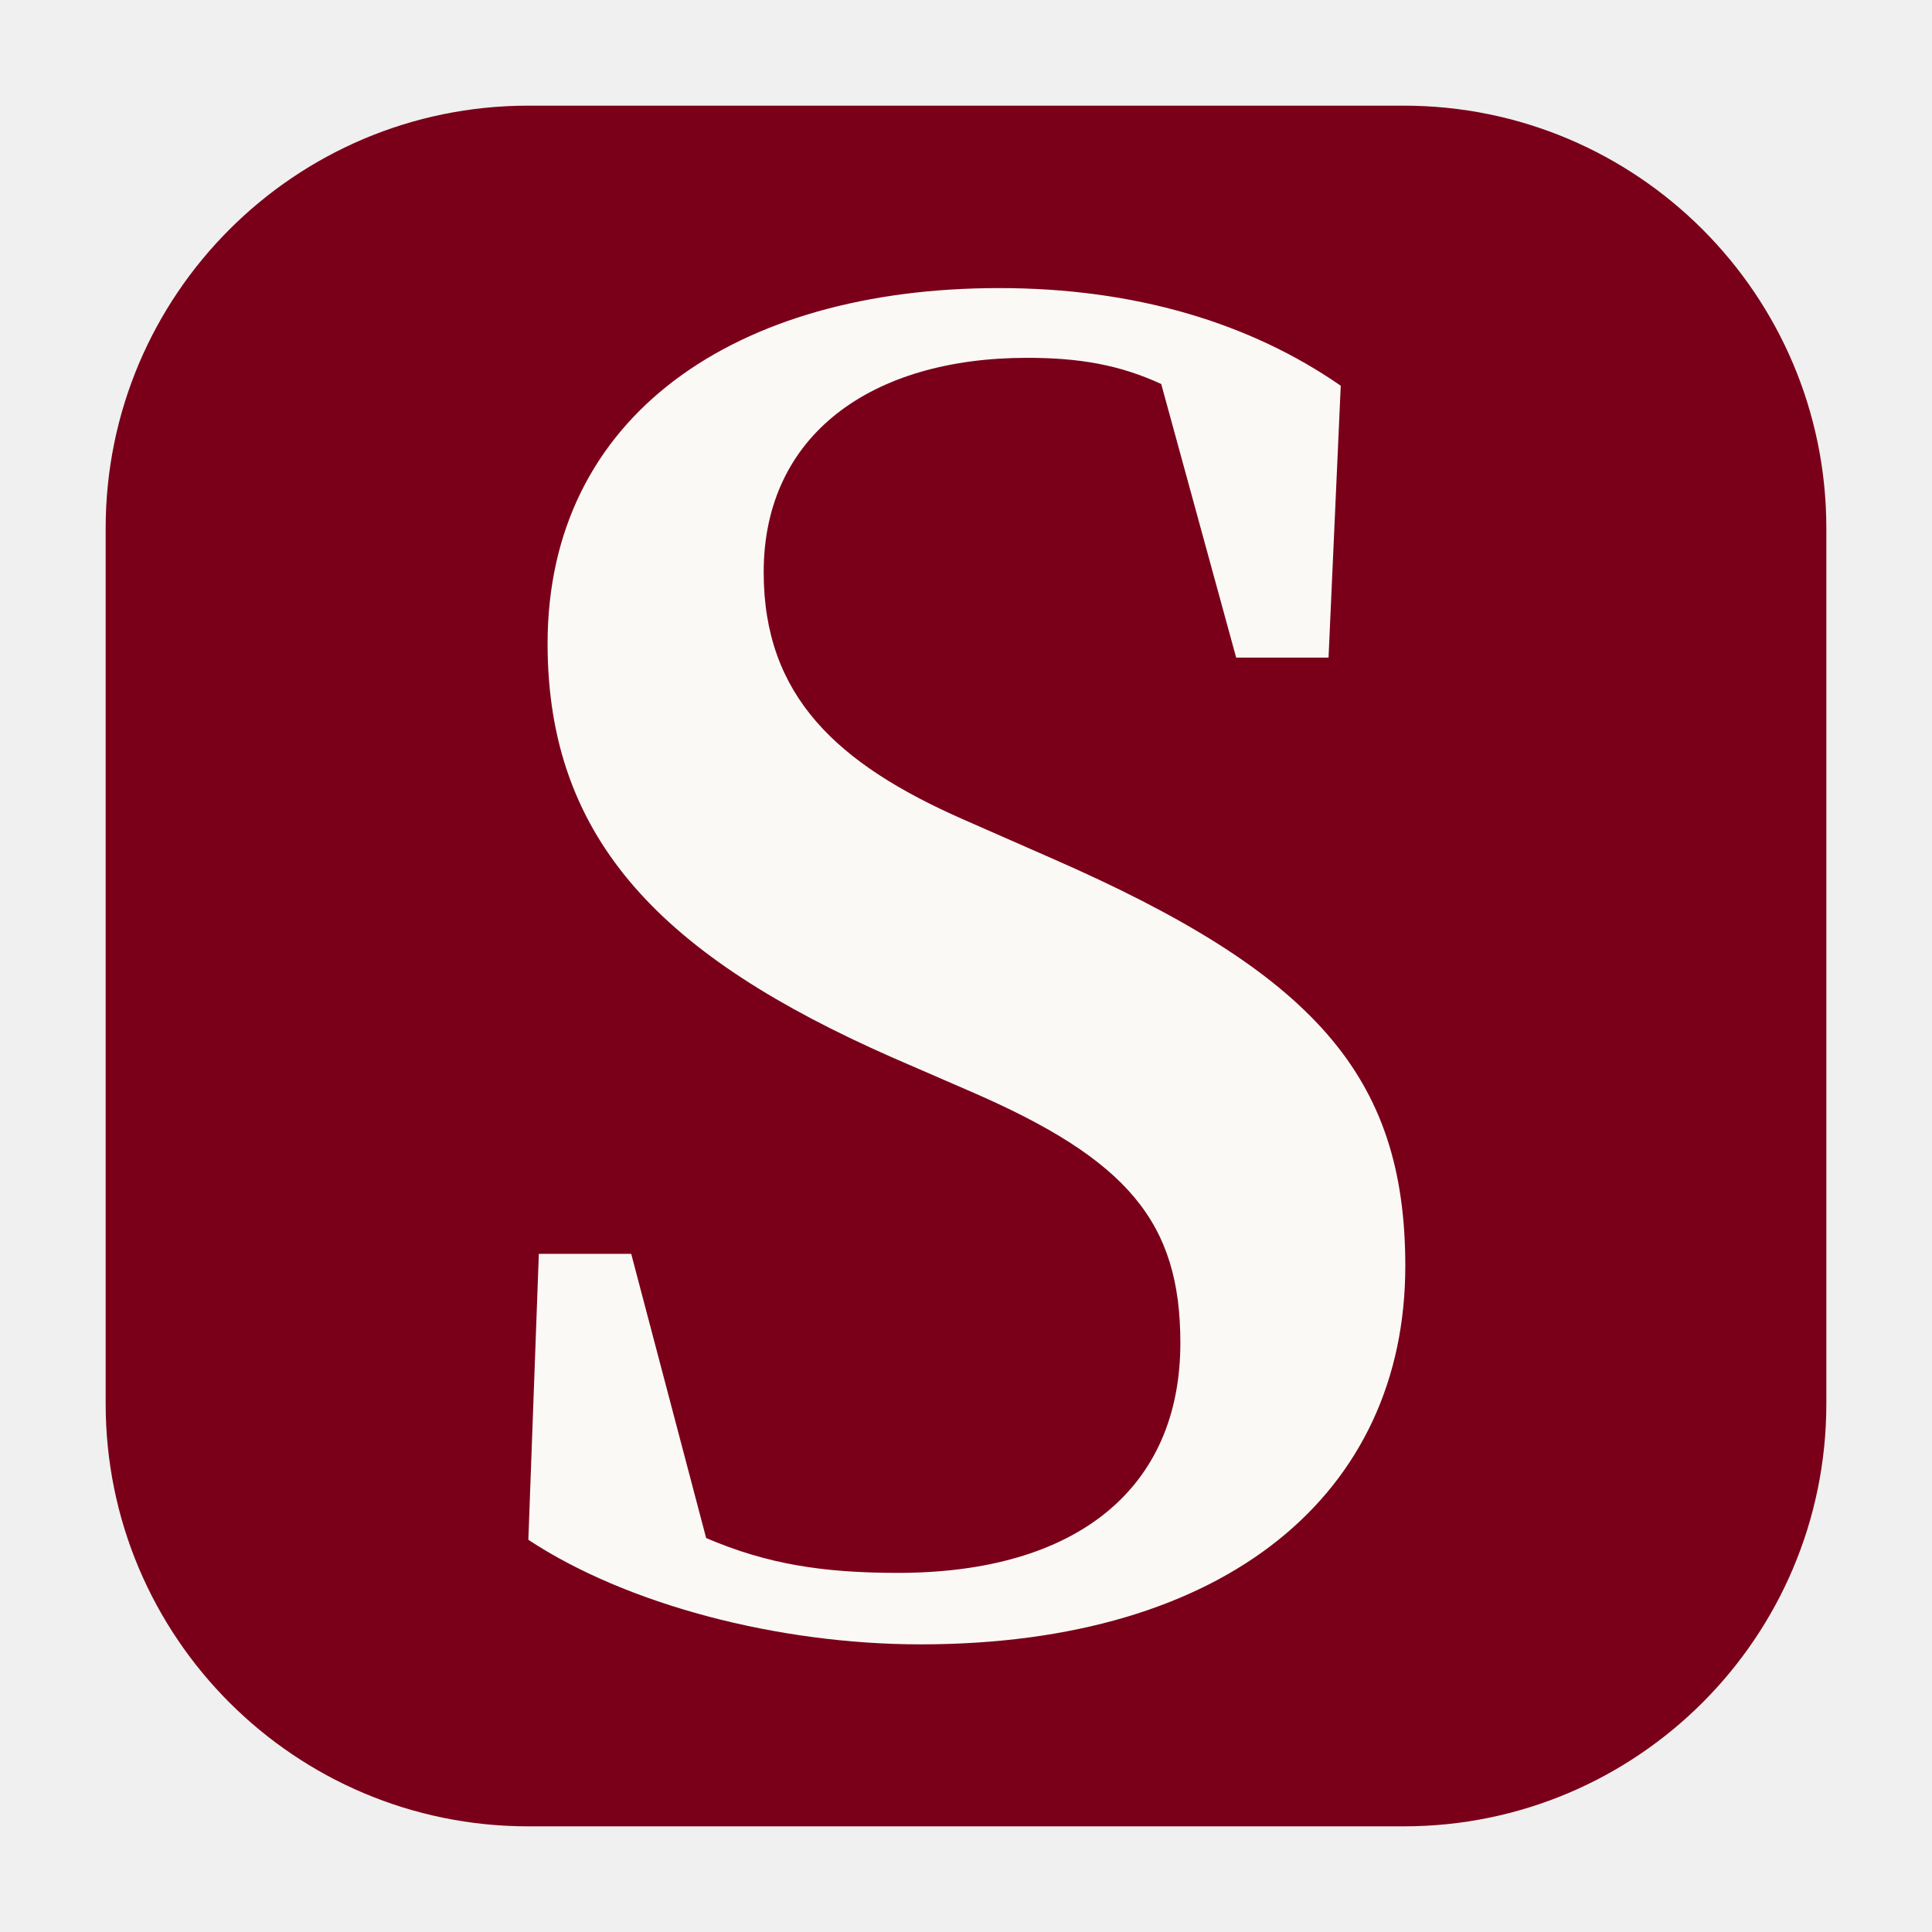
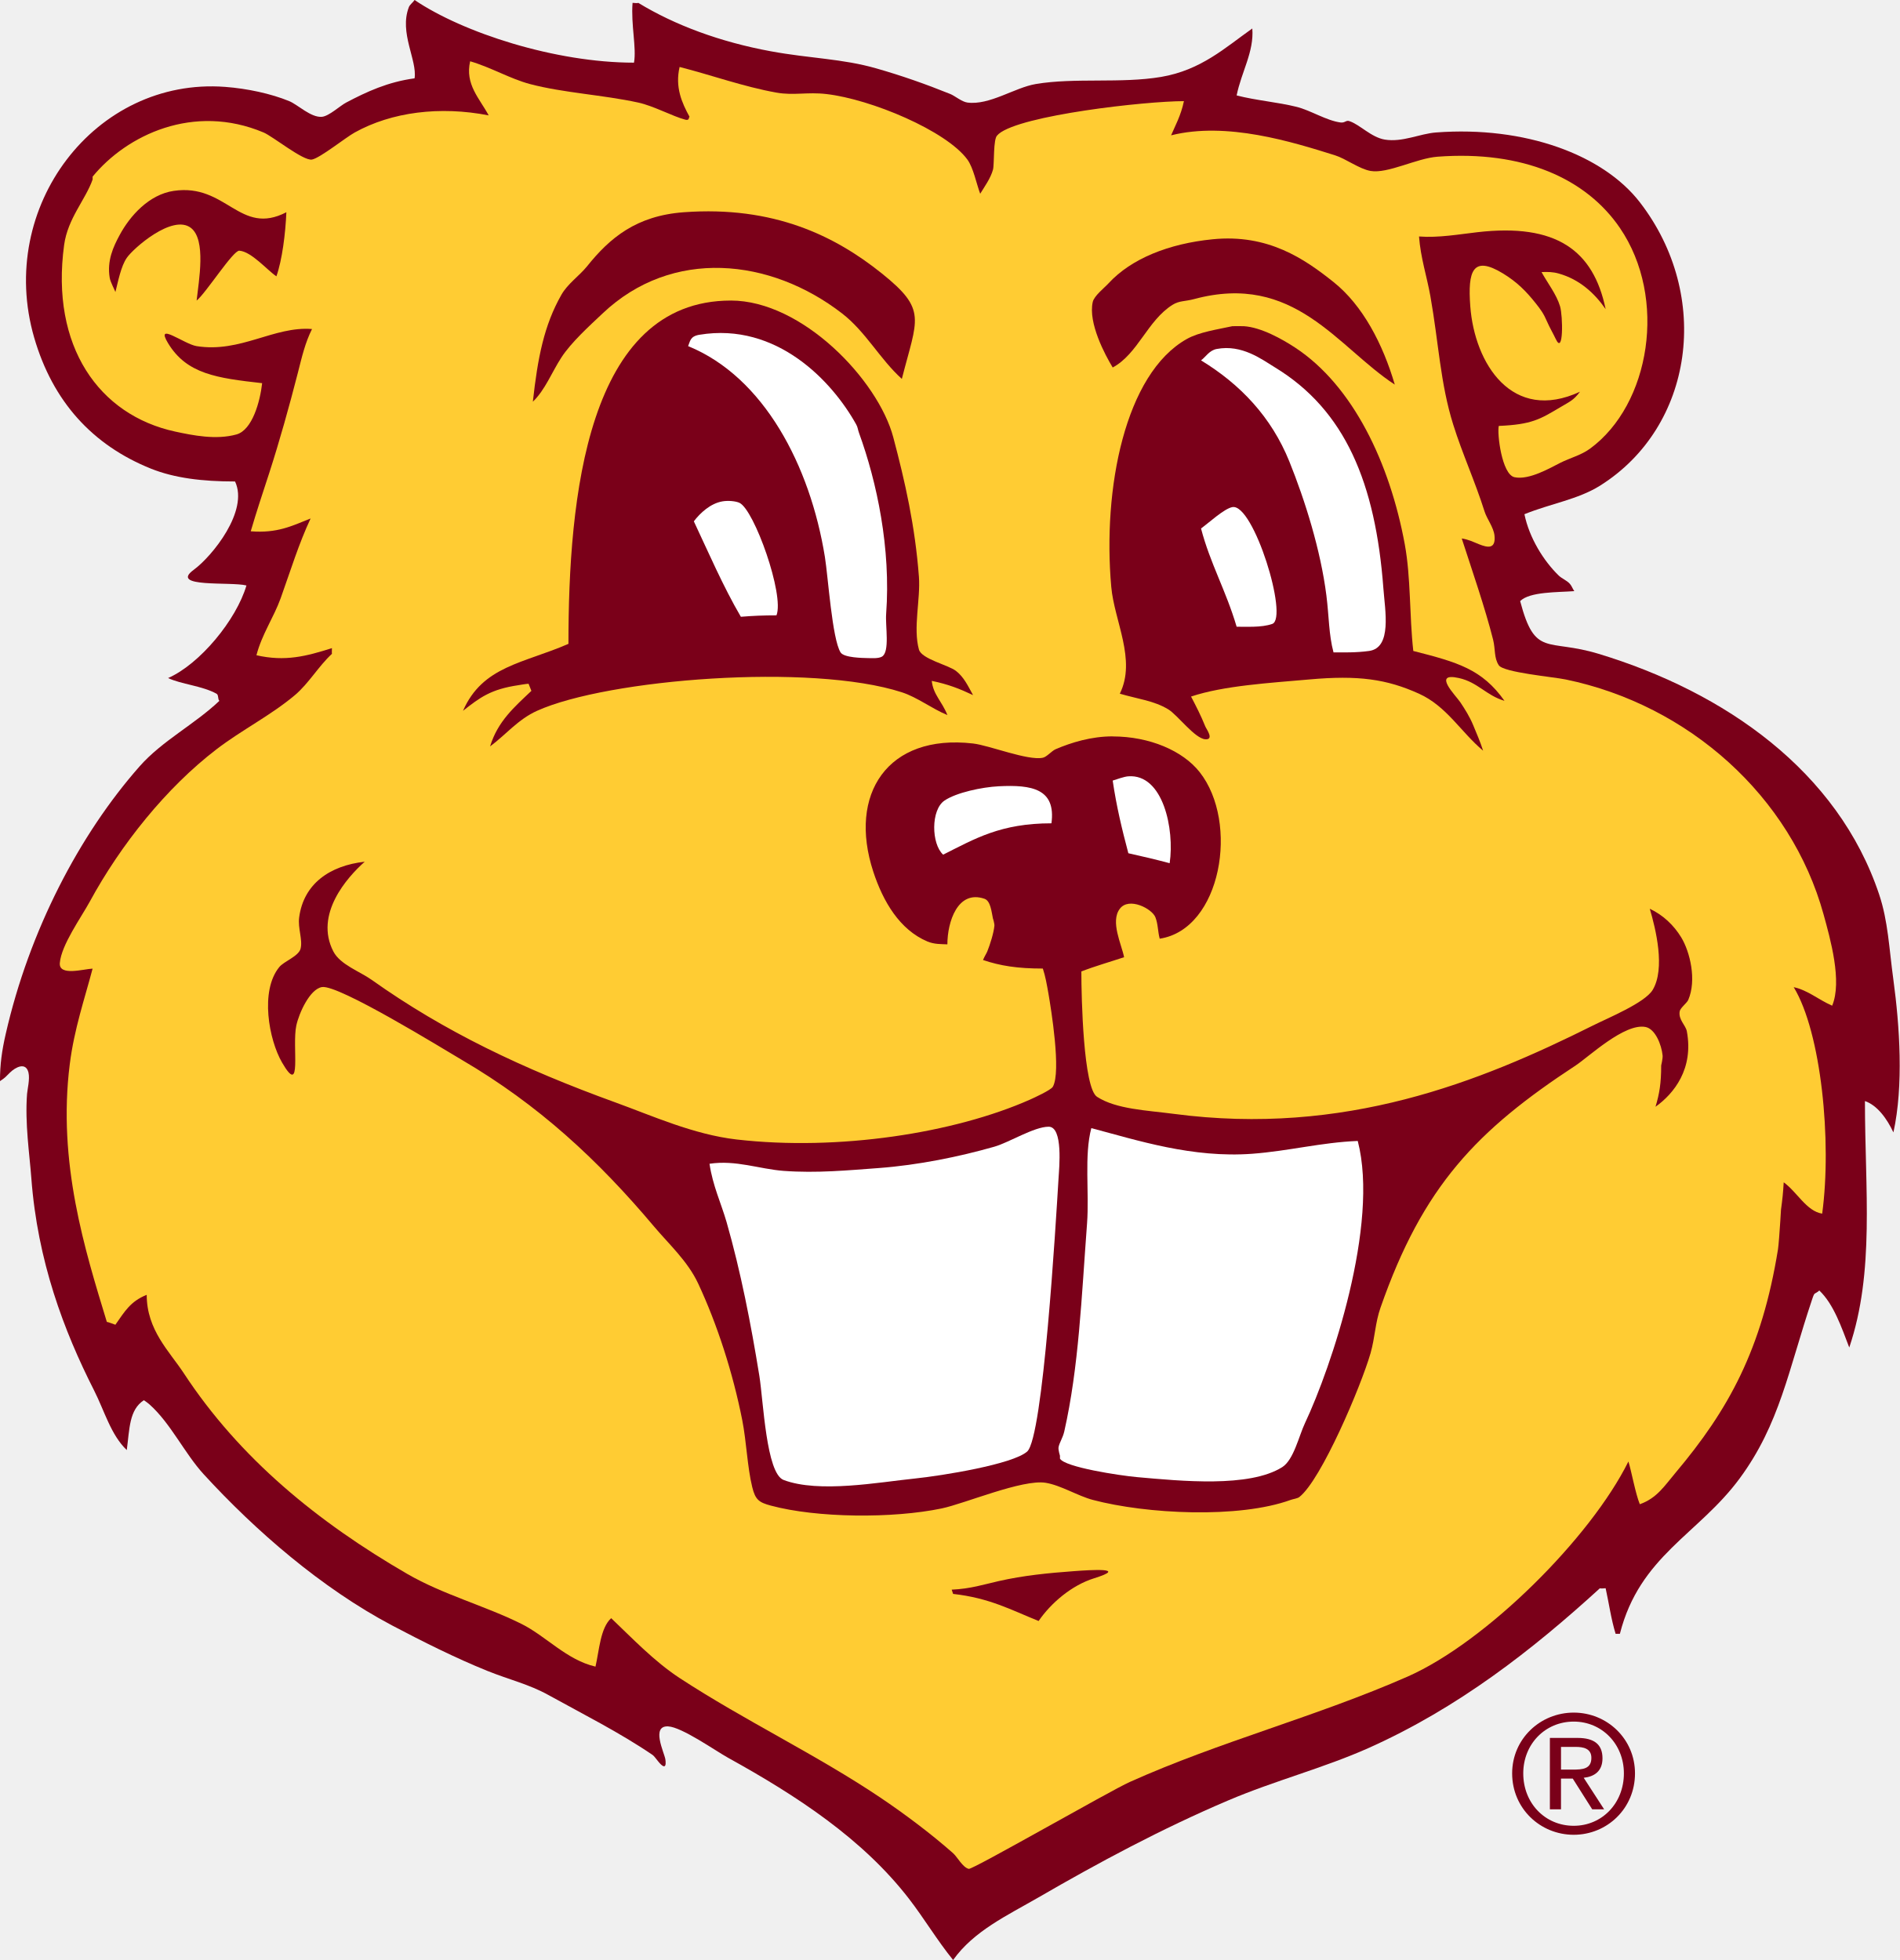
- <svg xmlns="http://www.w3.org/2000/svg" viewBox="0 0 512 512" role="img" aria-label="Shuyu Gan">
-   <rect x="28" y="28" width="456" height="456" rx="112" fill="#7a0019" />
-   <path d="M91.406 6.266c58.078 0 91.75-28.704 91.75-71.61 0-35.968-17.172-55.437-67-77.218l-16.5-7.25c-24.093-10.563-37.953-23.438-37.953-46.875 0-26.063 20.469-40.579 49.844-40.579 9.89 0 17.484 1.313 25.406 4.953l14.188 51.797h17.484l2.313-51.468c-17.157-11.891-38.938-18.485-64.672-18.485-49.829 0-85.47 24.094-85.47 67.313 0 37.625 22.438 59.406 65 78.218l15.188 6.594c29.703 12.875 39.594 24.75 39.594 47.531 0 27.72-19.797 43.547-53.453 43.547-14.188 0-24.75-1.64-36.313-6.593l-14.187-53.797H19.14l-1.984 54.125C35.64-1.313 64.344 6.266 91.406 6.266Z" fill="#faf9f6" transform="translate(116 427) scale(1.4)" />
+ <svg xmlns="http://www.w3.org/2000/svg" id="Layer_1" data-name="Layer 1" version="1.1" viewBox="0 0 139.542 144">
+   <defs>
+     <style>
+       .cls-1 {
+         fill: #fc3;
+       }
+ 
+       .cls-1, .cls-2, .cls-3 {
+         stroke-width: 0px;
+       }
+ 
+       .cls-2 {
+         fill: #7a0019;
+       }
+ 
+       .cls-3 {
+         fill: #fff;
+       }
+     </style>
+   </defs>
+   <g>
+     <path class="cls-2" d="M30.453,0c3.555,2.403,10.325,4.604,16.117,4.604.196-1.079-.232-2.786-.105-4.395.066,0,.366.043.419,0,2.689,1.639,6.011,2.872,9.733,3.558,2.875.53,5.249.54,7.744,1.256,1.868.533,3.637,1.155,5.442,1.883.343.138.841.572,1.256.628,1.632.216,3.47-1.099,5.023-1.36,2.854-.484,6.271-.026,9.208-.523,2.94-.5,4.697-2.145,6.698-3.558.137,1.71-.798,3.182-1.151,4.918,1.426.369,3.001.491,4.395.837,1.031.252,2.208,1.02,3.245,1.151.318.039.392-.18.628-.104.759.236,1.609,1.194,2.616,1.361,1.306.213,2.563-.435,3.768-.524,6.544-.49,12.267,1.639,14.965,5.128,5.309,6.871,3.971,16.499-2.93,20.826-1.622,1.014-3.626,1.312-5.547,2.093.357,1.746,1.413,3.431,2.512,4.5.253.245.602.356.837.628.128.147.186.343.315.523-1.247.094-3.275.033-3.978.732,1.102,4.17,1.973,2.724,5.755,3.872,9.289,2.813,17.592,8.624,20.617,17.686.658,1.975.719,3.885,1.046,6.279.456,3.362.757,7.76,0,11.198-.483-1.027-1.194-1.995-2.092-2.303,0,6.516.729,12.536-1.151,18.106-.573-1.488-1.138-3.176-2.198-4.186-.37.32-.333.058-.523.628-1.755,5.223-2.374,9.167-5.336,13.186-3.033,4.107-7.336,5.681-8.792,11.407-.003-.006-.301,0-.314,0-.336-1.102-.484-2.217-.733-3.349-.076,0-.359.042-.418,0-4.971,4.543-10.4,8.781-16.953,11.721-3.349,1.497-6.931,2.41-10.361,3.872-4.892,2.08-9.549,4.585-13.918,7.117-2.323,1.341-4.759,2.469-6.281,4.604-1.167-1.435-2.122-3.048-3.243-4.5-3.412-4.415-8.245-7.567-13.291-10.36-.932-.517-3.388-2.25-4.396-2.303-1.275-.068-.294,1.913-.209,2.407.023.141.072.543-.105.523-.255-.033-.628-.697-.837-.837-2.414-1.642-5.092-2.986-7.64-4.395-1.452-.805-2.858-1.118-4.5-1.779-2.332-.942-4.785-2.172-7.012-3.348-5.158-2.73-10.004-6.936-13.814-11.093-1.416-1.548-2.42-3.738-3.977-5.128-.105-.095-.304-.242-.419-.314-1.086.706-1.047,2.102-1.256,3.663-1.174-1.122-1.632-2.868-2.407-4.395-2.22-4.376-4.15-9.497-4.604-15.593-.134-1.785-.477-4.007-.314-6.175.023-.32.219-1.085.105-1.57-.196-.814-.971-.385-1.361,0-.321.311-.317.354-.733.628,0-1.242.147-2.263.419-3.452,1.73-7.607,5.425-14.674,9.837-19.675,1.655-1.88,4.046-3.087,5.861-4.814-.131-.104-.043-.432-.21-.523-1.049-.582-2.596-.693-3.558-1.151,2.326-1.021,5.007-4.258,5.756-6.802-1.151-.295-5.707.189-3.872-1.151,1.357-.997,4.055-4.327,3.035-6.489-2.414,0-4.451-.252-6.174-.941-4.31-1.733-7.221-4.942-8.581-9.628C-.278,15.197,7.002,5.667,16.535,6.383c1.622.121,3.372.497,4.709,1.047.628.255,1.596,1.226,2.407,1.151.52-.049,1.331-.814,1.779-1.047,1.514-.798,3.058-1.514,5.023-1.779.203-1.335-1.147-3.352-.419-5.233.069-.183.317-.359.419-.523Z" />
+     <path class="cls-1" d="M34.535,4.5c-.393,1.698.693,2.731,1.361,3.977-3.584-.7-7.127-.249-9.838,1.256-.673.37-2.531,1.868-3.139,1.989-.635.121-2.871-1.701-3.558-1.989-5.147-2.168-10.06.193-12.558,3.244v.209c-.514,1.478-1.828,2.858-2.093,4.814-1.013,7.453,2.564,12.499,8.163,13.709,1.279.275,2.996.628,4.5.209,1.167-.33,1.733-2.426,1.883-3.767-3.332-.373-5.54-.674-6.907-2.93-.99-1.632,1.171.062,2.093.209,3.228.513,5.677-1.478,8.477-1.256-.507,1.02-.73,1.995-1.047,3.244-.631,2.462-1.347,5.02-2.093,7.326-.494,1.517-.939,2.848-1.361,4.29,1.936.151,2.979-.373,4.396-.941-.876,1.88-1.442,3.744-2.198,5.861-.51,1.415-1.373,2.629-1.779,4.186,2.112.484,3.673.072,5.546-.523,0,.03-.016.415,0,.419-.988.912-1.7,2.172-2.721,3.035-1.779,1.497-3.911,2.56-5.756,3.977-3.689,2.822-7.034,7.005-9.314,11.198-.631,1.158-2.087,3.179-2.198,4.5-.089,1.004,1.776.438,2.407.419-.573,2.181-1.351,4.428-1.675,7.012-.916,7.234,1.125,13.7,2.721,18.942.134.02.373.121.628.209.683-.968,1.095-1.714,2.302-2.198,0,2.591,1.661,4.141,2.721,5.756,4.11,6.266,9.85,10.947,16.43,14.756,2.616,1.514,5.707,2.335,8.372,3.663,1.805.896,3.323,2.653,5.442,3.14.278-1.214.356-2.833,1.152-3.559,1.583,1.508,3.165,3.175,5.023,4.395,4.758,3.117,10.069,5.638,14.756,8.791,1.762,1.184,3.728,2.659,5.336,4.081.314.279.707,1.05,1.152,1.152.294.065,10.383-5.74,11.826-6.384,6.629-2.976,13.723-4.803,20.408-7.743,5.764-2.542,13.447-10.201,16.22-15.803.227.727.514,2.344.837,3.14,1.273-.451,1.835-1.38,2.617-2.303,3.901-4.634,6.345-9.062,7.534-16.43.091-.579.288-3.964.21-2.826.125-.939.158-1.239.21-2.092.991.72,1.671,2.119,2.826,2.302.719-5.324-.069-13.316-2.092-16.64,1.072.24,1.772.899,2.824,1.361.75-1.783-.133-4.899-.628-6.698-2.393-8.686-9.909-15.4-18.941-17.268-.945-.196-4.569-.513-4.919-1.046-.359-.546-.238-1.161-.418-1.884-.592-2.348-1.556-5.121-2.302-7.43.487.075.779.226,1.255.419.658.265,1.25.376,1.151-.628-.062-.611-.559-1.226-.732-1.779-.704-2.227-1.635-4.248-2.302-6.384-.952-3.038-1.066-5.994-1.674-9.419-.262-1.472-.714-2.796-.837-4.396,1.426.111,2.965-.163,4.29-.314,5.775-.667,8.52,1.312,9.418,5.651-.801-1.154-1.906-2.185-3.453-2.617-.419-.118-.792-.124-1.255-.104.437.798,1.099,1.638,1.359,2.511.214.716.259,3.634-.314,2.407-.177-.379-.467-.877-.628-1.256-.264-.618-.478-.906-.837-1.36-.723-.912-1.389-1.576-2.406-2.198-2.228-1.36-2.604-.192-2.408,2.407.314,4.213,3.07,8.591,8.059,6.279-.486.645-.746.719-1.466,1.151-1.474.873-2.079,1.259-4.5,1.361-.133.563.223,3.558,1.151,3.767,1.077.239,2.68-.713,3.349-1.046.781-.393,1.521-.556,2.198-1.047,4.431-3.238,5.711-11.074,2.198-16.221-2.484-3.64-7.116-5.704-13.396-5.232-1.54.114-3.656,1.265-4.918,1.046-.835-.147-1.826-.906-2.616-1.151-3.147-.985-7.945-2.489-12.035-1.466.279-.664.723-1.449.941-2.511-2.835,0-11.978,1.03-13.604,2.407,0,0-.098.095-.104.105-.311.242-.21,2.113-.315,2.512-.169.638-.634,1.272-.941,1.779-.272-.713-.497-1.903-.941-2.511-1.544-2.113-7.077-4.438-10.362-4.814-1.393-.163-2.39.121-3.662-.105-2.407-.428-4.798-1.295-7.116-1.884-.343,1.481.16,2.623.732,3.663-.078.026.017.295-.314.209-.925-.242-2.332-1.014-3.453-1.256-2.587-.566-5.488-.71-7.953-1.36-1.462-.389-2.852-1.223-4.396-1.674Z" />
+     <path class="cls-2" d="M53.686,22.081c5.246,0,10.818,5.848,11.93,10.047.867,3.273,1.602,6.514,1.884,10.256.121,1.648-.439,3.751,0,5.337.193.7,2.158,1.135,2.72,1.57.586.452.88,1.099,1.256,1.779-.997-.471-1.818-.795-3.034-1.047.111,1.021.736,1.478,1.15,2.512-1.141-.468-2.211-1.308-3.349-1.674-6.671-2.161-21.613-.974-26.791,1.36-1.403.631-2.296,1.76-3.453,2.617.562-1.851,1.802-2.911,3.035-4.081l-.209-.523c-.2.01-.733.104-.733.104-2.047.301-2.832.903-4.081,1.884,1.439-3.296,4.448-3.48,7.744-4.919,0-10.684,1.341-25.221,11.93-25.221Z" />
+     <path class="cls-3" d="M51.384,24.593c-.693.111-.684.471-.838.837,5.569,2.267,8.964,8.784,10.047,15.488.238,1.481.533,6.021,1.15,7.012.249.403,1.658.409,1.989.419.363.007.791.036,1.046-.104.605-.34.245-2.263.314-3.14.356-4.807-.678-9.686-1.99-13.29-.091-.245-.084-.402-.208-.628-1.751-3.156-5.828-7.532-11.512-6.593Z" />
+     <path class="cls-3" d="M53.059,36.837c-.873.15-1.639.86-2.093,1.465,1.073,2.279,2.159,4.801,3.454,7.012.876-.072,1.651-.105,2.616-.105.595-1.494-1.635-7.767-2.721-8.267-.272-.128-.841-.18-1.256-.105Z" />
+     <path class="cls-2" d="M90.524,23.965s.723-.01.837,0c1.279.078,2.835.958,3.768,1.57,4.273,2.803,6.965,8.522,8.057,14.442.457,2.485.333,5.206.628,7.849,3.249.827,5.049,1.334,6.698,3.663-1.345-.396-1.953-1.364-3.349-1.674-1.991-.448-.232,1.275.104,1.779.335.5.691,1.066.943,1.675.284.697.49,1.138.732,1.883-1.619-1.35-2.668-3.264-4.708-4.186-2.378-1.076-4.465-1.37-8.059-1.047-2.911.258-6.279.452-8.686,1.256.389.749.71,1.364,1.047,2.197.068.174.68.988,0,.942-.775-.055-2.031-1.779-2.72-2.198-1.048-.638-2.221-.758-3.559-1.151,1.229-2.489-.406-5.331-.629-7.849-.643-7.208,1.001-15.655,5.547-18.209.902-.51,2.27-.706,3.349-.942Z" />
+     <path class="cls-3" d="M89.373,25.639c-.547.102-.805.585-1.151.837,2.88,1.756,5.163,4.15,6.488,7.43,1.148,2.849,2.299,6.508,2.72,9.837.197,1.566.171,2.862.523,4.186.73,0,1.626.033,2.617-.104,1.694-.239,1.167-2.966,1.046-4.605-.578-7.728-2.802-13.081-7.953-16.221-.991-.605-2.434-1.71-4.29-1.36Z" />
+     <path class="cls-3" d="M90.524,37.256c-.612.114-1.763,1.187-2.302,1.57.669,2.567,1.831,4.555,2.616,7.221.645-.017,1.799.081,2.617-.209,1.216-.438-1.379-8.876-2.931-8.581Z" />
+     <path class="cls-2" d="M50.233,15.593c6.606-.484,11.113,1.743,14.547,4.5,3.346,2.686,2.597,3.294,1.465,7.745-1.622-1.466-2.643-3.46-4.395-4.814-5.258-4.065-12.476-4.834-17.581,0-.971.916-2.315,2.132-3.035,3.244-.697,1.07-1.19,2.381-2.093,3.244.356-3.228.821-5.612,2.093-7.849.458-.814,1.318-1.393,1.884-2.093,1.674-2.09,3.617-3.722,7.116-3.977Z" />
+     <path class="cls-2" d="M89.058,17.581c4.099-.415,6.783,1.455,8.896,3.14,2.152,1.714,3.628,4.565,4.5,7.535-4.221-2.754-7.371-8.277-14.755-6.279-.667.176-1.076.108-1.57.418-1.841,1.151-2.544,3.61-4.395,4.604-.566-.928-1.815-3.277-1.466-4.814.102-.451.845-1.027,1.151-1.36,1.685-1.838,4.465-2.927,7.639-3.244Z" />
+     <path class="cls-2" d="M78.907,115.43c1.23-.091,4.004-.271,1.466.524-1.658.514-3.185,1.829-4.081,3.14-2.039-.821-3.602-1.691-6.281-1.99l-.104-.313c1.369-.059,2.368-.383,3.453-.629,1.825-.415,3.652-.594,5.546-.732Z" />
+     <path class="cls-2" d="M81.733,54.105c2.72.003,5.15,1.056,6.383,2.616,2.934,3.712,1.592,11.557-2.93,12.244-.144-.55-.117-1.056-.314-1.57-.242-.631-1.943-1.521-2.616-.628-.717.942.139,2.639.314,3.558-1.025.343-2.142.658-3.139,1.047,0,1.965.152,8.562,1.151,9.209,1.415.919,3.685.995,5.65,1.255,12.526,1.652,22.471-2.341,30.768-6.488,1.108-.555,3.82-1.668,4.396-2.617.945-1.573.228-4.477-.21-5.965.984.465,1.759,1.207,2.303,2.093.659,1.082,1.147,3.156.522,4.605-.108.238-.589.59-.629.838-.107.614.439,1.014.525,1.465.513,2.753-.943,4.581-2.302,5.546.29-.958.418-1.733.418-3.035,0,0,.124-.514.104-.733-.078-.784-.536-1.952-1.255-2.093-1.538-.3-4.164,2.188-5.129,2.826-7.266,4.765-11.216,8.854-14.336,17.79-.396,1.129-.4,2.175-.733,3.349-.69,2.401-3.62,9.317-5.233,10.57-.147.111-.44.14-.628.208-3.806,1.384-10.592,1.048-14.547,0-1.102-.294-2.348-1.075-3.453-1.255-1.704-.278-5.928,1.524-7.639,1.883-3.604.753-9.175.704-12.559-.209-.86-.232-1.132-.425-1.36-1.36-.363-1.479-.416-3.304-.733-4.919-.687-3.471-1.835-7.035-3.244-10.048-.772-1.641-2.139-2.874-3.244-4.186-4.104-4.873-8.463-8.928-14.128-12.243-1.373-.806-9.042-5.541-10.256-5.339-.899.148-1.694,1.937-1.884,2.826-.333,1.537.458,5.318-1.046,2.721-.975-1.68-1.632-5.271-.209-7.012.35-.435,1.426-.791,1.57-1.36.163-.667-.216-1.498-.105-2.302.33-2.456,2.243-3.797,4.814-4.082-1.302,1.155-3.709,3.869-2.303,6.593.501.971,1.943,1.465,2.826,2.093,5.327,3.788,11.093,6.534,17.895,9,2.682.971,5.723,2.354,8.895,2.721,7.479.86,15.995-.464,21.558-2.93.268-.121,1.527-.693,1.674-.942.632-1.099-.137-5.766-.314-6.802-.128-.736-.236-1.335-.419-1.884-1.876,0-3.132-.203-4.395-.628.124-.295.249-.471.314-.628.215-.543.467-1.338.523-1.884.013-.157-.105-.552-.105-.523-.113-.549-.18-1.314-.628-1.465-1.969-.673-2.721,1.711-2.721,3.349-.445-.02-.958.003-1.465-.209-2.04-.86-3.258-2.934-3.977-5.128-1.865-5.693,1.043-10.144,7.325-9.419,1.22.141,4.013,1.276,5.128,1.047.296-.062.655-.507.943-.628,1.16-.497,2.633-.945,4.186-.942Z" />
+     <path class="cls-3" d="M82.883,57.035c-.327.023-.829.216-1.15.314.28,1.91.677,3.551,1.15,5.338,1.044.229,2.038.467,3.035.732.367-2.492-.477-6.57-3.035-6.384Z" />
+     <path class="cls-3" d="M73.361,57.767c-1.23.062-3.107.461-3.976,1.046-1.018.677-.979,3.189-.106,3.978,2.339-1.171,4.216-2.303,7.955-2.303.342-2.541-1.447-2.845-3.872-2.721Z" />
+     <path class="cls-3" d="M77.024,82.779c-1.073.006-2.885,1.151-3.977,1.466-2.594.742-5.603,1.353-8.477,1.569-2.27.167-4.57.389-7.012.21-1.795-.138-3.499-.814-5.441-.523.239,1.618.853,2.897,1.256,4.291,1.036,3.622,1.785,7.462,2.407,11.301.294,1.841.5,7.152,1.779,7.639,2.603.988,7.032.16,9.628-.104,2.025-.209,7.218-1.048,8.267-1.988,1.171-1.059,2.096-16.695,2.303-20.093.039-.694.355-3.777-.733-3.768Z" />
+     <path class="cls-3" d="M80.163,82.884c-.533,2.008-.143,4.712-.314,7.011-.406,5.403-.603,10.547-1.674,15.279-.112.484-.361.821-.418,1.151-.036.187.103.629.103.629v.209c.355.634,4.391,1.245,5.652,1.359,3.241.288,8.251.792,10.674-.732.846-.536,1.223-2.289,1.675-3.243,1.919-4.07,5.475-14.58,3.872-20.722-2.659.104-5.066.74-7.745.941-4.408.327-8.398-.977-11.826-1.883Z" />
+     <path class="cls-2" d="M12.768,14.023c3.869-.572,4.84,3.349,8.267,1.57-.065,1.576-.31,3.513-.732,4.709-.687-.464-1.828-1.815-2.721-1.884-.458-.036-2.459,3.127-3.139,3.663.16-1.465.716-4.461-.419-5.337-1.348-1.043-4.242,1.51-4.71,2.198-.435.631-.634,1.723-.837,2.511-.046-.144-.367-.723-.419-1.047-.206-1.253.258-2.266.732-3.14.755-1.403,2.152-2.976,3.977-3.244Z" />
+   </g>
+   <path class="cls-2" d="M115.599,125.824c2.448,0,4.5,1.932,4.5,4.464,0,2.58-2.052,4.512-4.5,4.512-2.46,0-4.524-1.932-4.524-4.512,0-2.532,2.064-4.464,4.524-4.464ZM115.599,134.14c2.076,0,3.684-1.656,3.684-3.852,0-2.148-1.608-3.804-3.684-3.804-2.1,0-3.708,1.656-3.708,3.804,0,2.196,1.608,3.852,3.708,3.852ZM113.847,127.684h2.028c1.248,0,1.836.492,1.836,1.5,0,.948-.6,1.344-1.38,1.428l1.5,2.316h-.876l-1.428-2.256h-.864v2.256h-.816v-5.244ZM114.663,130.012h.852c.72,0,1.38-.036,1.38-.864,0-.696-.6-.804-1.152-.804h-1.079v1.668Z" />
</svg>
